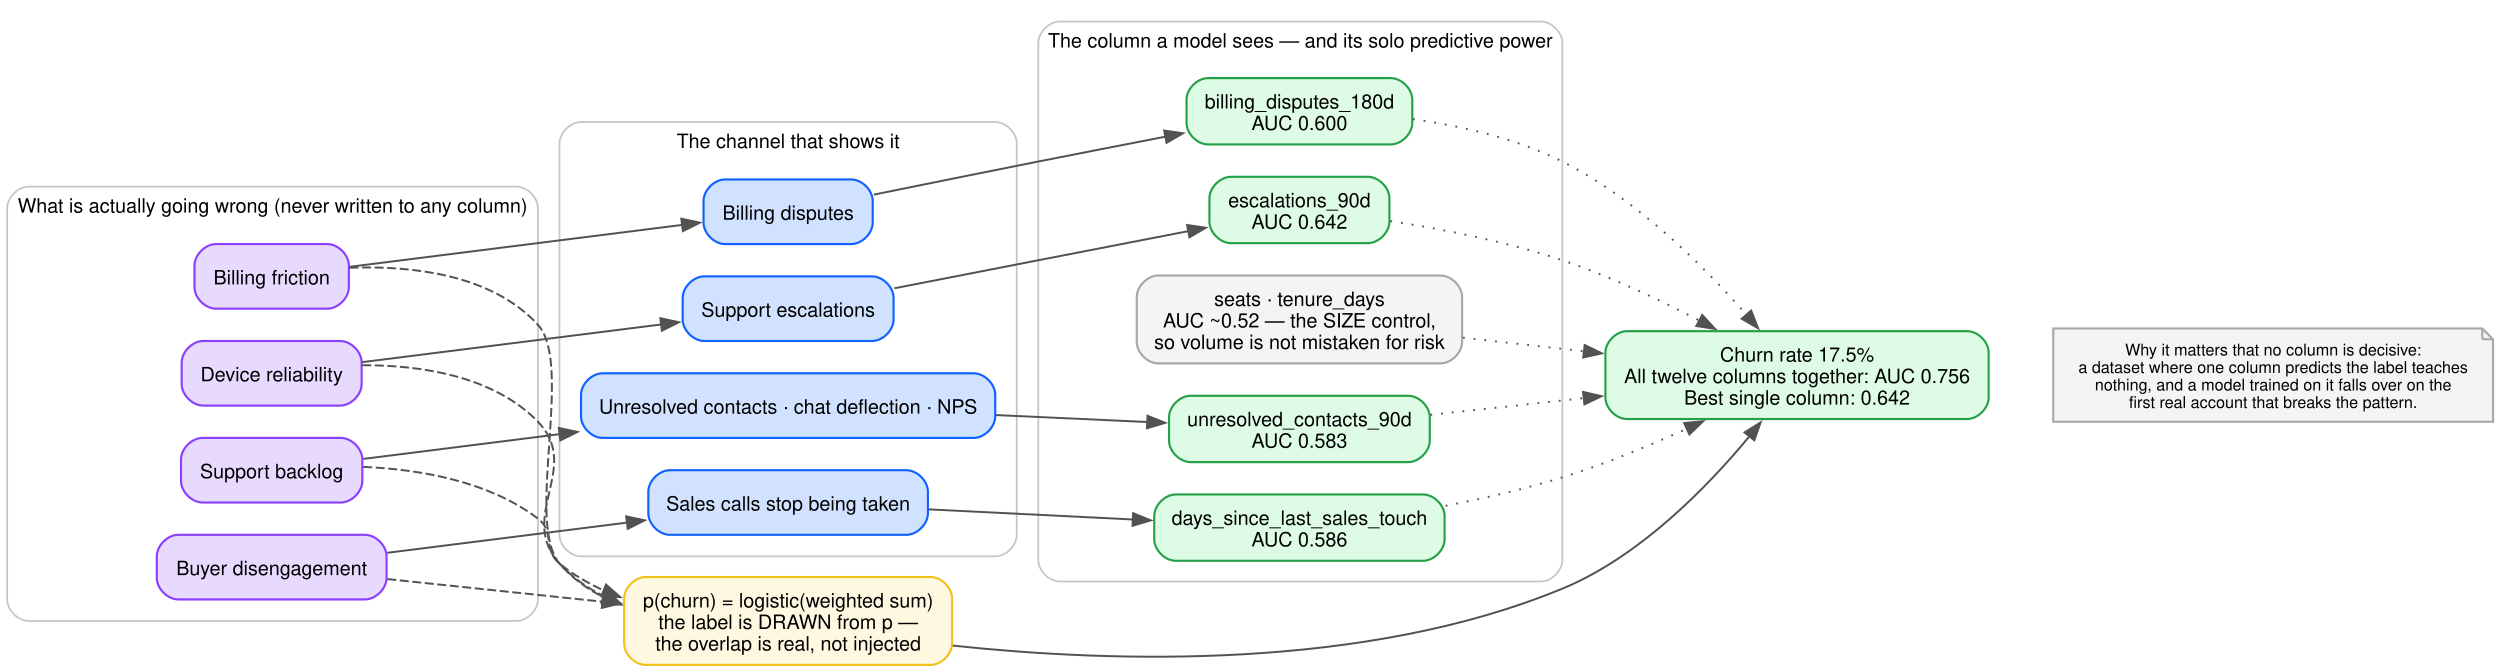
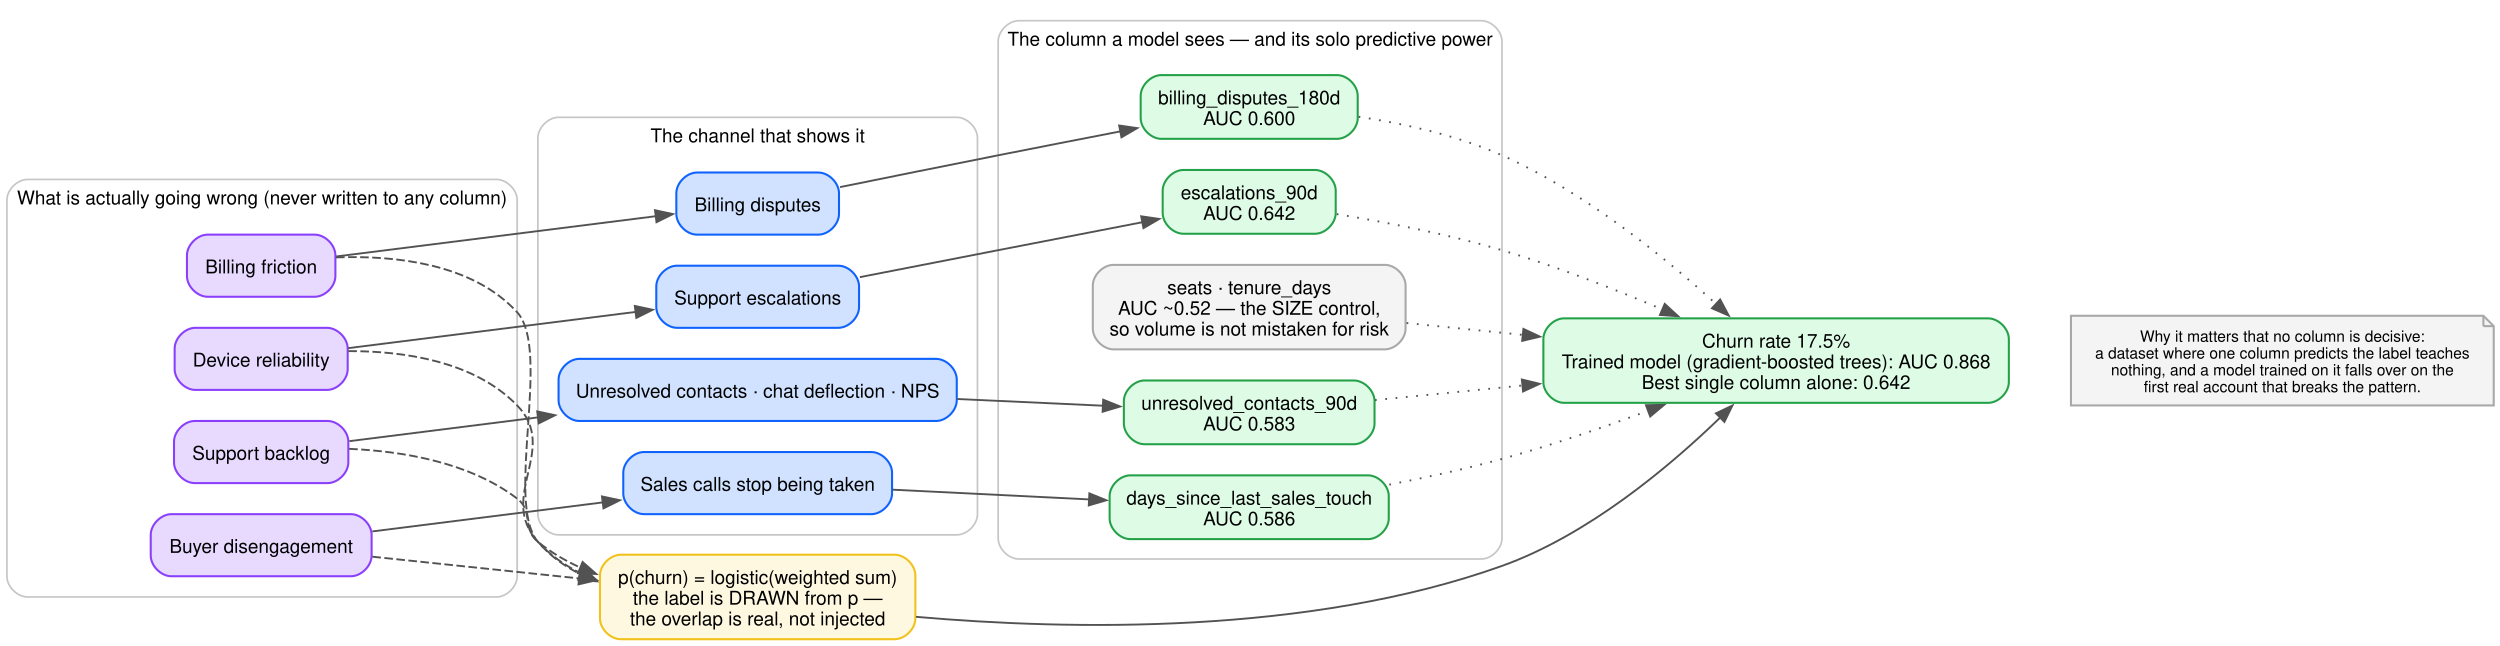
- <svg xmlns="http://www.w3.org/2000/svg" width="1393pt" height="374pt" viewBox="0.00 0.00 1393.00 374.00">
+ <svg xmlns="http://www.w3.org/2000/svg" width="1449pt" height="374pt" viewBox="0.00 0.00 1449.00 374.00">
  <g id="graph0" class="graph" transform="scale(1 1) rotate(0) translate(4 370.48)">
-     <polygon fill="white" stroke="none" points="-4,4 -4,-370.48 1389.12,-370.48 1389.12,4 -4,4" />
+     <polygon fill="white" stroke="none" points="-4,4 -4,-370.48 1445.37,-370.48 1445.37,4 -4,4" />
    <g id="clust1" class="cluster">
      <path fill="white" stroke="#c6c6c6" d="M12,-24.48C12,-24.48 283.75,-24.48 283.75,-24.48 289.75,-24.48 295.75,-30.48 295.75,-36.48 295.75,-36.48 295.75,-254.48 295.75,-254.48 295.75,-260.48 289.75,-266.48 283.75,-266.48 283.75,-266.48 12,-266.48 12,-266.48 6,-266.48 0,-260.48 0,-254.48 0,-254.48 0,-36.48 0,-36.48 0,-30.48 6,-24.48 12,-24.48" />
      <text xml:space="preserve" text-anchor="middle" x="147.88" y="-252.03" font-family="IBM Plex Sans,Helvetica,Arial,sans-serif" font-size="11.00">What is actually going wrong (never written to any column)</text>
    </g>
    <g id="clust2" class="cluster">
      <path fill="white" stroke="#c6c6c6" d="M319.75,-60.48C319.75,-60.48 550.54,-60.48 550.54,-60.48 556.54,-60.48 562.54,-66.48 562.54,-72.48 562.54,-72.48 562.54,-290.48 562.54,-290.48 562.54,-296.48 556.54,-302.48 550.54,-302.48 550.54,-302.48 319.75,-302.48 319.75,-302.48 313.75,-302.48 307.75,-296.48 307.75,-290.48 307.75,-290.48 307.75,-72.48 307.75,-72.48 307.75,-66.48 313.75,-60.48 319.75,-60.48" />
      <text xml:space="preserve" text-anchor="middle" x="435.14" y="-288.03" font-family="IBM Plex Sans,Helvetica,Arial,sans-serif" font-size="11.00">The channel that shows it</text>
    </g>
    <g id="clust3" class="cluster">
      <path fill="white" stroke="#c6c6c6" d="M586.54,-46.48C586.54,-46.48 854.54,-46.48 854.54,-46.48 860.54,-46.48 866.54,-52.48 866.54,-58.48 866.54,-58.48 866.54,-346.48 866.54,-346.48 866.54,-352.48 860.54,-358.48 854.54,-358.48 854.54,-358.48 586.54,-358.48 586.54,-358.48 580.54,-358.48 574.54,-352.48 574.54,-346.48 574.54,-346.48 574.54,-58.48 574.54,-58.48 574.54,-52.48 580.54,-46.48 586.54,-46.48" />
      <text xml:space="preserve" text-anchor="middle" x="720.54" y="-344.03" font-family="IBM Plex Sans,Helvetica,Arial,sans-serif" font-size="11.00">The column a model sees — and its solo predictive power</text>
    </g>
    <g id="node1" class="node">
      <path fill="#e8daff" stroke="#8a3ffc" stroke-width="1.2" d="M185.52,-180.48C185.52,-180.48 109.23,-180.48 109.23,-180.48 103.23,-180.48 97.23,-174.48 97.23,-168.48 97.23,-168.48 97.23,-156.48 97.23,-156.48 97.23,-150.48 103.23,-144.48 109.23,-144.48 109.23,-144.48 185.52,-144.48 185.52,-144.48 191.52,-144.48 197.52,-150.48 197.52,-156.48 197.52,-156.48 197.52,-168.48 197.52,-168.48 197.52,-174.48 191.52,-180.48 185.52,-180.48" />
      <text xml:space="preserve" text-anchor="middle" x="147.38" y="-158.03" font-family="IBM Plex Sans,Helvetica,Arial,sans-serif" font-size="11.00">Device reliability</text>
    </g>
    <g id="node5" class="node">
      <path fill="#d0e2ff" stroke="#0f62fe" stroke-width="1.2" d="M481.91,-216.48C481.91,-216.48 388.38,-216.48 388.38,-216.48 382.38,-216.48 376.38,-210.48 376.38,-204.48 376.38,-204.48 376.38,-192.48 376.38,-192.48 376.38,-186.48 382.38,-180.48 388.38,-180.48 388.38,-180.48 481.91,-180.48 481.91,-180.48 487.91,-180.48 493.91,-186.48 493.91,-192.48 493.91,-192.48 493.91,-204.48 493.91,-204.48 493.91,-210.48 487.91,-216.48 481.91,-216.48" />
      <text xml:space="preserve" text-anchor="middle" x="435.14" y="-194.03" font-family="IBM Plex Sans,Helvetica,Arial,sans-serif" font-size="11.00">Support escalations</text>
    </g>
    <g id="edge1" class="edge">
      <path fill="none" stroke="#525252" stroke-width="1.1" d="M197.83,-168.71C243.87,-174.51 312.95,-183.21 364.55,-189.71" />
      <polygon fill="#525252" stroke="#525252" stroke-width="1.1" points="363.93,-193.16 374.29,-190.94 364.81,-186.22 363.93,-193.16" />
    </g>
    <g id="node14" class="node">
      <path fill="#fff8e1" stroke="#f1c21b" stroke-width="1.2" d="M514.54,-48.96C514.54,-48.96 355.75,-48.96 355.75,-48.96 349.75,-48.96 343.75,-42.96 343.75,-36.96 343.75,-36.96 343.75,-12 343.75,-12 343.75,-6 349.75,0 355.75,0 355.75,0 514.54,0 514.54,0 520.54,0 526.54,-6 526.54,-12 526.54,-12 526.54,-36.96 526.54,-36.96 526.54,-42.96 520.54,-48.96 514.54,-48.96" />
      <text xml:space="preserve" text-anchor="middle" x="435.14" y="-32.03" font-family="IBM Plex Sans,Helvetica,Arial,sans-serif" font-size="11.00">p(churn) = logistic(weighted sum)</text>
      <text xml:space="preserve" text-anchor="middle" x="435.14" y="-20.03" font-family="IBM Plex Sans,Helvetica,Arial,sans-serif" font-size="11.00">the label is DRAWN from p —</text>
      <text xml:space="preserve" text-anchor="middle" x="435.14" y="-8.03" font-family="IBM Plex Sans,Helvetica,Arial,sans-serif" font-size="11.00">the overlap is real, not injected</text>
    </g>
    <g id="edge9" class="edge">
      <path fill="none" stroke="#525252" stroke-width="1.1" stroke-dasharray="5,2" d="M197.87,-166.98C230.18,-167.04 270.85,-161.15 295.75,-135.48 320.48,-109.99 283.89,-82.78 307.75,-56.48 314.79,-48.72 323.41,-42.73 332.81,-38.1" />
      <polygon fill="#525252" stroke="#525252" stroke-width="1.1" points="333.94,-41.43 341.75,-34.27 331.19,-34.99 333.94,-41.43" />
    </g>
    <g id="node2" class="node">
      <path fill="#e8daff" stroke="#8a3ffc" stroke-width="1.2" d="M178.39,-234.48C178.39,-234.48 116.36,-234.48 116.36,-234.48 110.36,-234.48 104.36,-228.48 104.36,-222.48 104.36,-222.48 104.36,-210.48 104.36,-210.48 104.36,-204.48 110.36,-198.48 116.36,-198.48 116.36,-198.48 178.39,-198.48 178.39,-198.48 184.39,-198.48 190.39,-204.48 190.39,-210.48 190.39,-210.48 190.39,-222.48 190.39,-222.48 190.39,-228.48 184.39,-234.48 178.39,-234.48" />
      <text xml:space="preserve" text-anchor="middle" x="147.38" y="-212.03" font-family="IBM Plex Sans,Helvetica,Arial,sans-serif" font-size="11.00">Billing friction</text>
    </g>
    <g id="node6" class="node">
      <path fill="#d0e2ff" stroke="#0f62fe" stroke-width="1.2" d="M470.29,-270.48C470.29,-270.48 400,-270.48 400,-270.48 394,-270.48 388,-264.48 388,-258.48 388,-258.48 388,-246.48 388,-246.48 388,-240.48 394,-234.48 400,-234.48 400,-234.48 470.29,-234.48 470.29,-234.48 476.29,-234.48 482.29,-240.48 482.29,-246.48 482.29,-246.48 482.29,-258.48 482.29,-258.48 482.29,-264.48 476.29,-270.48 470.29,-270.48" />
      <text xml:space="preserve" text-anchor="middle" x="435.14" y="-248.03" font-family="IBM Plex Sans,Helvetica,Arial,sans-serif" font-size="11.00">Billing disputes</text>
    </g>
    <g id="edge3" class="edge">
      <path fill="none" stroke="#525252" stroke-width="1.1" d="M190.85,-221.83C240.06,-228.03 321.39,-238.28 376.34,-245.2" />
      <polygon fill="#525252" stroke="#525252" stroke-width="1.1" points="375.63,-248.64 385.99,-246.41 376.5,-241.69 375.63,-248.64" />
    </g>
    <g id="edge10" class="edge">
      <path fill="none" stroke="#525252" stroke-width="1.1" stroke-dasharray="5,2" d="M190.74,-221.29C224.29,-222.53 269.71,-218.01 295.75,-189.48 315.76,-167.56 288.49,-79.05 307.75,-56.48 314.66,-48.39 323.29,-42.19 332.78,-37.46" />
      <polygon fill="#525252" stroke="#525252" stroke-width="1.1" points="334.05,-40.72 341.84,-33.54 331.27,-34.29 334.05,-40.72" />
    </g>
    <g id="node3" class="node">
      <path fill="#e8daff" stroke="#8a3ffc" stroke-width="1.2" d="M199.39,-72.48C199.39,-72.48 95.36,-72.48 95.36,-72.48 89.36,-72.48 83.36,-66.48 83.36,-60.48 83.36,-60.48 83.36,-48.48 83.36,-48.48 83.36,-42.48 89.36,-36.48 95.36,-36.48 95.36,-36.48 199.39,-36.48 199.39,-36.48 205.39,-36.48 211.39,-42.48 211.39,-48.48 211.39,-48.48 211.39,-60.48 211.39,-60.48 211.39,-66.48 205.39,-72.48 199.39,-72.48" />
      <text xml:space="preserve" text-anchor="middle" x="147.38" y="-50.03" font-family="IBM Plex Sans,Helvetica,Arial,sans-serif" font-size="11.00">Buyer disengagement</text>
    </g>
    <g id="node7" class="node">
      <path fill="#d0e2ff" stroke="#0f62fe" stroke-width="1.2" d="M501.04,-108.48C501.04,-108.48 369.25,-108.48 369.25,-108.48 363.25,-108.48 357.25,-102.48 357.25,-96.48 357.25,-96.48 357.25,-84.48 357.25,-84.48 357.25,-78.48 363.25,-72.48 369.25,-72.48 369.25,-72.48 501.04,-72.48 501.04,-72.48 507.04,-72.48 513.04,-78.48 513.04,-84.48 513.04,-84.48 513.04,-96.48 513.04,-96.48 513.04,-102.48 507.04,-108.48 501.04,-108.48" />
      <text xml:space="preserve" text-anchor="middle" x="435.14" y="-86.03" font-family="IBM Plex Sans,Helvetica,Arial,sans-serif" font-size="11.00">Sales calls stop being taken</text>
    </g>
    <g id="edge5" class="edge">
      <path fill="none" stroke="#525252" stroke-width="1.1" d="M211.8,-62.47C251.12,-67.42 302.21,-73.86 345.5,-79.31" />
      <polygon fill="#525252" stroke="#525252" stroke-width="1.1" points="344.9,-82.76 355.26,-80.54 345.77,-75.82 344.9,-82.76" />
    </g>
    <g id="edge11" class="edge">
      <path fill="none" stroke="#525252" stroke-width="1.1" stroke-dasharray="5,2" d="M211.8,-47.82C247.04,-44.12 291.75,-39.43 331.81,-35.22" />
      <polygon fill="#525252" stroke="#525252" stroke-width="1.1" points="332.02,-38.72 341.6,-34.2 331.29,-31.76 332.02,-38.72" />
    </g>
    <g id="node4" class="node">
      <path fill="#e8daff" stroke="#8a3ffc" stroke-width="1.2" d="M185.89,-126.48C185.89,-126.48 108.86,-126.48 108.86,-126.48 102.86,-126.48 96.86,-120.48 96.86,-114.48 96.86,-114.48 96.86,-102.48 96.86,-102.48 96.86,-96.48 102.86,-90.48 108.86,-90.48 108.86,-90.48 185.89,-90.48 185.89,-90.48 191.89,-90.48 197.89,-96.48 197.89,-102.48 197.89,-102.48 197.89,-114.48 197.89,-114.48 197.89,-120.48 191.89,-126.48 185.89,-126.48" />
      <text xml:space="preserve" text-anchor="middle" x="147.38" y="-104.03" font-family="IBM Plex Sans,Helvetica,Arial,sans-serif" font-size="11.00">Support backlog</text>
    </g>
    <g id="node8" class="node">
      <path fill="#d0e2ff" stroke="#0f62fe" stroke-width="1.2" d="M538.54,-162.48C538.54,-162.48 331.75,-162.48 331.75,-162.48 325.75,-162.48 319.75,-156.48 319.75,-150.48 319.75,-150.48 319.75,-138.48 319.75,-138.48 319.75,-132.48 325.75,-126.48 331.75,-126.48 331.75,-126.48 538.54,-126.48 538.54,-126.48 544.54,-126.48 550.54,-132.48 550.54,-138.48 550.54,-138.48 550.54,-150.48 550.54,-150.48 550.54,-156.48 544.54,-162.48 538.54,-162.48" />
      <text xml:space="preserve" text-anchor="middle" x="435.14" y="-140.03" font-family="IBM Plex Sans,Helvetica,Arial,sans-serif" font-size="11.00">Unresolved contacts · chat deflection · NPS</text>
    </g>
    <g id="edge7" class="edge">
      <path fill="none" stroke="#525252" stroke-width="1.1" d="M198.48,-114.79C228.93,-118.63 269.28,-123.71 307.98,-128.59" />
      <polygon fill="#525252" stroke="#525252" stroke-width="1.1" points="307.37,-132.04 317.73,-129.81 308.24,-125.09 307.37,-132.04" />
    </g>
    <g id="edge12" class="edge">
      <path fill="none" stroke="#525252" stroke-width="1.1" stroke-dasharray="5,2" d="M198.36,-110.33C229.26,-108.99 268.15,-102.56 295.75,-81.48 305.54,-74 298.21,-64.28 307.75,-56.48 315.18,-50.4 323.62,-45.46 332.52,-41.44" />
      <polygon fill="#525252" stroke="#525252" stroke-width="1.1" points="333.66,-44.76 341.62,-37.77 331.03,-38.27 333.66,-44.76" />
    </g>
    <g id="node9" class="node">
      <path fill="#defbe6" stroke="#24a148" stroke-width="1.2" d="M758.18,-271.96C758.18,-271.96 681.89,-271.96 681.89,-271.96 675.89,-271.96 669.89,-265.96 669.89,-259.96 669.89,-259.96 669.89,-247 669.89,-247 669.89,-241 675.89,-235 681.89,-235 681.89,-235 758.18,-235 758.18,-235 764.18,-235 770.18,-241 770.18,-247 770.18,-247 770.18,-259.96 770.18,-259.96 770.18,-265.96 764.18,-271.96 758.18,-271.96" />
      <text xml:space="preserve" text-anchor="middle" x="720.04" y="-255.03" font-family="IBM Plex Sans,Helvetica,Arial,sans-serif" font-size="11.00">escalations_90d</text>
      <text xml:space="preserve" text-anchor="middle" x="720.04" y="-243.03" font-family="IBM Plex Sans,Helvetica,Arial,sans-serif" font-size="11.00">AUC 0.642</text>
    </g>
    <g id="edge2" class="edge">
      <path fill="none" stroke="#525252" stroke-width="1.1" d="M494.39,-209.86C519.1,-214.68 548.23,-220.36 574.54,-225.48 602.07,-230.83 632.56,-236.74 658.4,-241.75" />
      <polygon fill="#525252" stroke="#525252" stroke-width="1.1" points="657.43,-245.12 667.91,-243.59 658.76,-238.25 657.43,-245.12" />
    </g>
    <g id="node10" class="node">
      <path fill="#defbe6" stroke="#24a148" stroke-width="1.2" d="M770.93,-326.96C770.93,-326.96 669.14,-326.96 669.14,-326.96 663.14,-326.96 657.14,-320.96 657.14,-314.96 657.14,-314.96 657.14,-302 657.14,-302 657.14,-296 663.14,-290 669.14,-290 669.14,-290 770.93,-290 770.93,-290 776.93,-290 782.93,-296 782.93,-302 782.93,-302 782.93,-314.96 782.93,-314.96 782.93,-320.96 776.93,-326.96 770.93,-326.96" />
      <text xml:space="preserve" text-anchor="middle" x="720.04" y="-310.03" font-family="IBM Plex Sans,Helvetica,Arial,sans-serif" font-size="11.00">billing_disputes_180d</text>
      <text xml:space="preserve" text-anchor="middle" x="720.04" y="-298.03" font-family="IBM Plex Sans,Helvetica,Arial,sans-serif" font-size="11.00">AUC 0.600</text>
    </g>
    <g id="edge4" class="edge">
      <path fill="none" stroke="#525252" stroke-width="1.1" d="M482.89,-262.04C509.7,-267.49 544,-274.43 574.54,-280.48 597.59,-285.05 622.73,-289.94 645.48,-294.35" />
      <polygon fill="#525252" stroke="#525252" stroke-width="1.1" points="644.67,-297.75 655.15,-296.22 645.99,-290.88 644.67,-297.75" />
    </g>
    <g id="node11" class="node">
      <path fill="#defbe6" stroke="#24a148" stroke-width="1.2" d="M788.93,-94.96C788.93,-94.96 651.14,-94.96 651.14,-94.96 645.14,-94.96 639.14,-88.96 639.14,-82.96 639.14,-82.96 639.14,-70 639.14,-70 639.14,-64 645.14,-58 651.14,-58 651.14,-58 788.93,-58 788.93,-58 794.93,-58 800.93,-64 800.93,-70 800.93,-70 800.93,-82.96 800.93,-82.96 800.93,-88.96 794.93,-94.96 788.93,-94.96" />
      <text xml:space="preserve" text-anchor="middle" x="720.04" y="-78.03" font-family="IBM Plex Sans,Helvetica,Arial,sans-serif" font-size="11.00">days_since_last_sales_touch</text>
      <text xml:space="preserve" text-anchor="middle" x="720.04" y="-66.03" font-family="IBM Plex Sans,Helvetica,Arial,sans-serif" font-size="11.00">AUC 0.586</text>
    </g>
    <g id="edge6" class="edge">
      <path fill="none" stroke="#525252" stroke-width="1.1" d="M513.45,-86.65C548.73,-84.91 590.77,-82.83 627.62,-81" />
      <polygon fill="#525252" stroke="#525252" stroke-width="1.1" points="627.39,-84.52 637.21,-80.53 627.05,-77.53 627.39,-84.52" />
    </g>
    <g id="node12" class="node">
      <path fill="#defbe6" stroke="#24a148" stroke-width="1.2" d="M780.68,-149.96C780.68,-149.96 659.39,-149.96 659.39,-149.96 653.39,-149.96 647.39,-143.96 647.39,-137.96 647.39,-137.96 647.39,-125 647.39,-125 647.39,-119 653.39,-113 659.39,-113 659.39,-113 780.68,-113 780.68,-113 786.68,-113 792.68,-119 792.68,-125 792.68,-125 792.68,-137.96 792.68,-137.96 792.68,-143.96 786.68,-149.96 780.68,-149.96" />
      <text xml:space="preserve" text-anchor="middle" x="720.04" y="-133.03" font-family="IBM Plex Sans,Helvetica,Arial,sans-serif" font-size="11.00">unresolved_contacts_90d</text>
      <text xml:space="preserve" text-anchor="middle" x="720.04" y="-121.03" font-family="IBM Plex Sans,Helvetica,Arial,sans-serif" font-size="11.00">AUC 0.583</text>
    </g>
    <g id="edge8" class="edge">
      <path fill="none" stroke="#525252" stroke-width="1.1" d="M550.8,-139.21C579.09,-137.91 608.85,-136.54 635.35,-135.33" />
      <polygon fill="#525252" stroke="#525252" stroke-width="1.1" points="635.4,-138.83 645.23,-134.87 635.08,-131.83 635.4,-138.83" />
    </g>
    <g id="node15" class="node">
-       <path fill="#defbe6" stroke="#24a148" stroke-width="1.2" d="M1092.08,-185.96C1092.08,-185.96 902.54,-185.96 902.54,-185.96 896.54,-185.96 890.54,-179.96 890.54,-173.96 890.54,-173.96 890.54,-149 890.54,-149 890.54,-143 896.54,-137 902.54,-137 902.54,-137 1092.08,-137 1092.08,-137 1098.08,-137 1104.08,-143 1104.08,-149 1104.08,-149 1104.08,-173.96 1104.08,-173.96 1104.08,-179.96 1098.08,-185.96 1092.08,-185.96" />
-       <text xml:space="preserve" text-anchor="middle" x="997.31" y="-169.03" font-family="IBM Plex Sans,Helvetica,Arial,sans-serif" font-size="11.00">Churn rate 17.5%</text>
-       <text xml:space="preserve" text-anchor="middle" x="997.31" y="-157.03" font-family="IBM Plex Sans,Helvetica,Arial,sans-serif" font-size="11.00">All twelve columns together: AUC 0.756</text>
-       <text xml:space="preserve" text-anchor="middle" x="997.31" y="-145.03" font-family="IBM Plex Sans,Helvetica,Arial,sans-serif" font-size="11.00">Best single column: 0.642</text>
+       <path fill="#defbe6" stroke="#24a148" stroke-width="1.2" d="M1148.33,-185.96C1148.33,-185.96 902.54,-185.96 902.54,-185.96 896.54,-185.96 890.54,-179.96 890.54,-173.96 890.54,-173.96 890.54,-149 890.54,-149 890.54,-143 896.54,-137 902.54,-137 902.54,-137 1148.33,-137 1148.33,-137 1154.33,-137 1160.33,-143 1160.33,-149 1160.33,-149 1160.33,-173.96 1160.33,-173.96 1160.33,-179.96 1154.33,-185.96 1148.33,-185.96" />
+       <text xml:space="preserve" text-anchor="middle" x="1025.43" y="-169.03" font-family="IBM Plex Sans,Helvetica,Arial,sans-serif" font-size="11.00">Churn rate 17.5%</text>
+       <text xml:space="preserve" text-anchor="middle" x="1025.43" y="-157.03" font-family="IBM Plex Sans,Helvetica,Arial,sans-serif" font-size="11.00">Trained model (gradient-boosted trees): AUC 0.868</text>
+       <text xml:space="preserve" text-anchor="middle" x="1025.43" y="-145.03" font-family="IBM Plex Sans,Helvetica,Arial,sans-serif" font-size="11.00">Best single column alone: 0.642</text>
    </g>
    <g id="edge14" class="edge">
-       <path fill="none" stroke="#525252" stroke-width="1.1" stroke-dasharray="1,5" d="M770.72,-247.29C799.24,-242.91 835.45,-235.93 866.54,-225.48 892.56,-216.74 920.01,-203.8 942.93,-191.84" />
-       <polygon fill="#525252" stroke="#525252" stroke-width="1.1" points="944.45,-194.99 951.65,-187.21 941.17,-188.81 944.45,-194.99" />
+       <path fill="none" stroke="#525252" stroke-width="1.1" stroke-dasharray="1,5" d="M770.78,-246.38C799.16,-241.71 835.21,-234.75 866.54,-225.48 897.85,-216.22 931.52,-203.04 959.69,-191.05" />
+       <polygon fill="#525252" stroke="#525252" stroke-width="1.1" points="960.87,-194.35 968.67,-187.18 958.11,-187.92 960.87,-194.35" />
    </g>
    <g id="edge15" class="edge">
-       <path fill="none" stroke="#525252" stroke-width="1.1" stroke-dasharray="1,5" d="M783.29,-304.11C810.01,-300.34 840.92,-293.37 866.54,-280.48 907.69,-259.78 945.36,-222.21 969.39,-194.81" />
-       <polygon fill="#525252" stroke="#525252" stroke-width="1.1" points="971.75,-197.44 975.61,-187.57 966.44,-192.87 971.75,-197.44" />
+       <path fill="none" stroke="#525252" stroke-width="1.1" stroke-dasharray="1,5" d="M783.44,-302.81C809.9,-298.81 840.56,-292.02 866.54,-280.48 914.08,-259.37 960.66,-221.55 990.77,-194.2" />
+       <polygon fill="#525252" stroke="#525252" stroke-width="1.1" points="992.98,-196.92 997.96,-187.57 988.24,-191.78 992.98,-196.92" />
    </g>
    <g id="edge16" class="edge">
-       <path fill="none" stroke="#525252" stroke-width="1.1" stroke-dasharray="1,5" d="M801.51,-88.64C822.88,-92.77 845.79,-98.02 866.54,-104.48 889.86,-111.74 914.6,-121.94 936.16,-131.71" />
-       <polygon fill="#525252" stroke="#525252" stroke-width="1.1" points="934.41,-134.76 944.96,-135.76 937.34,-128.4 934.41,-134.76" />
+       <path fill="none" stroke="#525252" stroke-width="1.1" stroke-dasharray="1,5" d="M801.23,-89.58C822.61,-93.71 845.58,-98.72 866.54,-104.48 894.7,-112.22 925,-122.63 951.46,-132.44" />
+       <polygon fill="#525252" stroke="#525252" stroke-width="1.1" points="950.01,-135.63 960.6,-135.87 952.46,-129.08 950.01,-135.63" />
    </g>
    <g id="edge17" class="edge">
-       <path fill="none" stroke="#525252" stroke-width="1.1" stroke-dasharray="1,5" d="M793,-139.32C819.16,-142.17 849.45,-145.47 878.53,-148.64" />
-       <polygon fill="#525252" stroke="#525252" stroke-width="1.1" points="878.06,-152.11 888.38,-149.72 878.82,-145.15 878.06,-152.11" />
+       <path fill="none" stroke="#525252" stroke-width="1.1" stroke-dasharray="1,5" d="M792.94,-138.59C818.73,-141.14 848.83,-144.12 878.62,-147.06" />
+       <polygon fill="#525252" stroke="#525252" stroke-width="1.1" points="878.06,-150.52 888.36,-148.02 878.75,-143.56 878.06,-150.52" />
    </g>
    <g id="node13" class="node">
      <path fill="#f4f4f4" stroke="#a8a8a8" stroke-width="1.2" d="M798.68,-216.96C798.68,-216.96 641.39,-216.96 641.39,-216.96 635.39,-216.96 629.39,-210.96 629.39,-204.96 629.39,-204.96 629.39,-180 629.39,-180 629.39,-174 635.39,-168 641.39,-168 641.39,-168 798.68,-168 798.68,-168 804.68,-168 810.68,-174 810.68,-180 810.68,-180 810.68,-204.96 810.68,-204.96 810.68,-210.96 804.68,-216.96 798.68,-216.96" />
      <text xml:space="preserve" text-anchor="middle" x="720.04" y="-200.03" font-family="IBM Plex Sans,Helvetica,Arial,sans-serif" font-size="11.00">seats · tenure_days</text>
      <text xml:space="preserve" text-anchor="middle" x="720.04" y="-188.03" font-family="IBM Plex Sans,Helvetica,Arial,sans-serif" font-size="11.00">AUC ~0.52 — the SIZE control,</text>
      <text xml:space="preserve" text-anchor="middle" x="720.04" y="-176.03" font-family="IBM Plex Sans,Helvetica,Arial,sans-serif" font-size="11.00">so volume is not mistaken for risk</text>
    </g>
    <g id="edge18" class="edge">
-       <path fill="none" stroke="#525252" stroke-width="1.1" stroke-dasharray="1,5" d="M811.17,-182.33C832.77,-179.9 856.14,-177.27 878.78,-174.72" />
-       <polygon fill="#525252" stroke="#525252" stroke-width="1.1" points="878.97,-178.22 888.52,-173.62 878.19,-171.26 878.97,-178.22" />
+       <path fill="none" stroke="#525252" stroke-width="1.1" stroke-dasharray="1,5" d="M811.25,-183.26C832.56,-181.08 855.83,-178.71 878.9,-176.35" />
+       <polygon fill="#525252" stroke="#525252" stroke-width="1.1" points="878.96,-179.86 888.55,-175.36 878.25,-172.9 878.96,-179.86" />
    </g>
    <g id="edge13" class="edge">
-       <path fill="none" stroke="#525252" stroke-width="1.1" d="M526.94,-10.75C616.8,-1.13 756.47,3.02 866.54,-42.48 909.62,-60.29 947.42,-99.11 970.95,-127.58" />
-       <polygon fill="#525252" stroke="#525252" stroke-width="1.1" points="968.03,-129.54 977.03,-135.13 973.48,-125.15 968.03,-129.54" />
+       <path fill="none" stroke="#525252" stroke-width="1.1" d="M526.9,-12.97C616.11,-5.15 754.76,-2.46 866.54,-42.48 916.4,-60.33 963.5,-99.88 993.07,-128.5" />
+       <polygon fill="#525252" stroke="#525252" stroke-width="1.1" points="990.54,-130.92 1000.11,-135.45 995.46,-125.93 990.54,-130.92" />
    </g>
    <g id="node16" class="node">
-       <polygon fill="#f4f4f4" stroke="#a8a8a8" stroke-width="1.2" points="1379.12,-187.46 1140.08,-187.46 1140.08,-135.5 1385.12,-135.5 1385.12,-181.46 1379.12,-187.46" />
-       <polyline fill="none" stroke="#a8a8a8" stroke-width="1.2" points="1379.12,-187.46 1379.12,-181.46" />
-       <polyline fill="none" stroke="#a8a8a8" stroke-width="1.2" points="1385.12,-181.46 1379.12,-181.46" />
-       <text xml:space="preserve" text-anchor="middle" x="1262.6" y="-172.43" font-family="IBM Plex Sans,Helvetica,Arial,sans-serif" font-size="9.00">Why it matters that no column is decisive:</text>
-       <text xml:space="preserve" text-anchor="middle" x="1262.6" y="-162.68" font-family="IBM Plex Sans,Helvetica,Arial,sans-serif" font-size="9.00">a dataset where one column predicts the label teaches</text>
-       <text xml:space="preserve" text-anchor="middle" x="1262.6" y="-152.93" font-family="IBM Plex Sans,Helvetica,Arial,sans-serif" font-size="9.00">nothing, and a model trained on it falls over on the</text>
-       <text xml:space="preserve" text-anchor="middle" x="1262.6" y="-143.18" font-family="IBM Plex Sans,Helvetica,Arial,sans-serif" font-size="9.00">first real account that breaks the pattern.</text>
+       <polygon fill="#f4f4f4" stroke="#a8a8a8" stroke-width="1.2" points="1435.37,-187.46 1196.33,-187.46 1196.33,-135.5 1441.37,-135.5 1441.37,-181.46 1435.37,-187.46" />
+       <polyline fill="none" stroke="#a8a8a8" stroke-width="1.2" points="1435.37,-187.46 1435.37,-181.46" />
+       <polyline fill="none" stroke="#a8a8a8" stroke-width="1.2" points="1441.37,-181.46 1435.37,-181.46" />
+       <text xml:space="preserve" text-anchor="middle" x="1318.85" y="-172.43" font-family="IBM Plex Sans,Helvetica,Arial,sans-serif" font-size="9.00">Why it matters that no column is decisive:</text>
+       <text xml:space="preserve" text-anchor="middle" x="1318.85" y="-162.68" font-family="IBM Plex Sans,Helvetica,Arial,sans-serif" font-size="9.00">a dataset where one column predicts the label teaches</text>
+       <text xml:space="preserve" text-anchor="middle" x="1318.85" y="-152.93" font-family="IBM Plex Sans,Helvetica,Arial,sans-serif" font-size="9.00">nothing, and a model trained on it falls over on the</text>
+       <text xml:space="preserve" text-anchor="middle" x="1318.85" y="-143.18" font-family="IBM Plex Sans,Helvetica,Arial,sans-serif" font-size="9.00">first real account that breaks the pattern.</text>
    </g>
  </g>
</svg>
